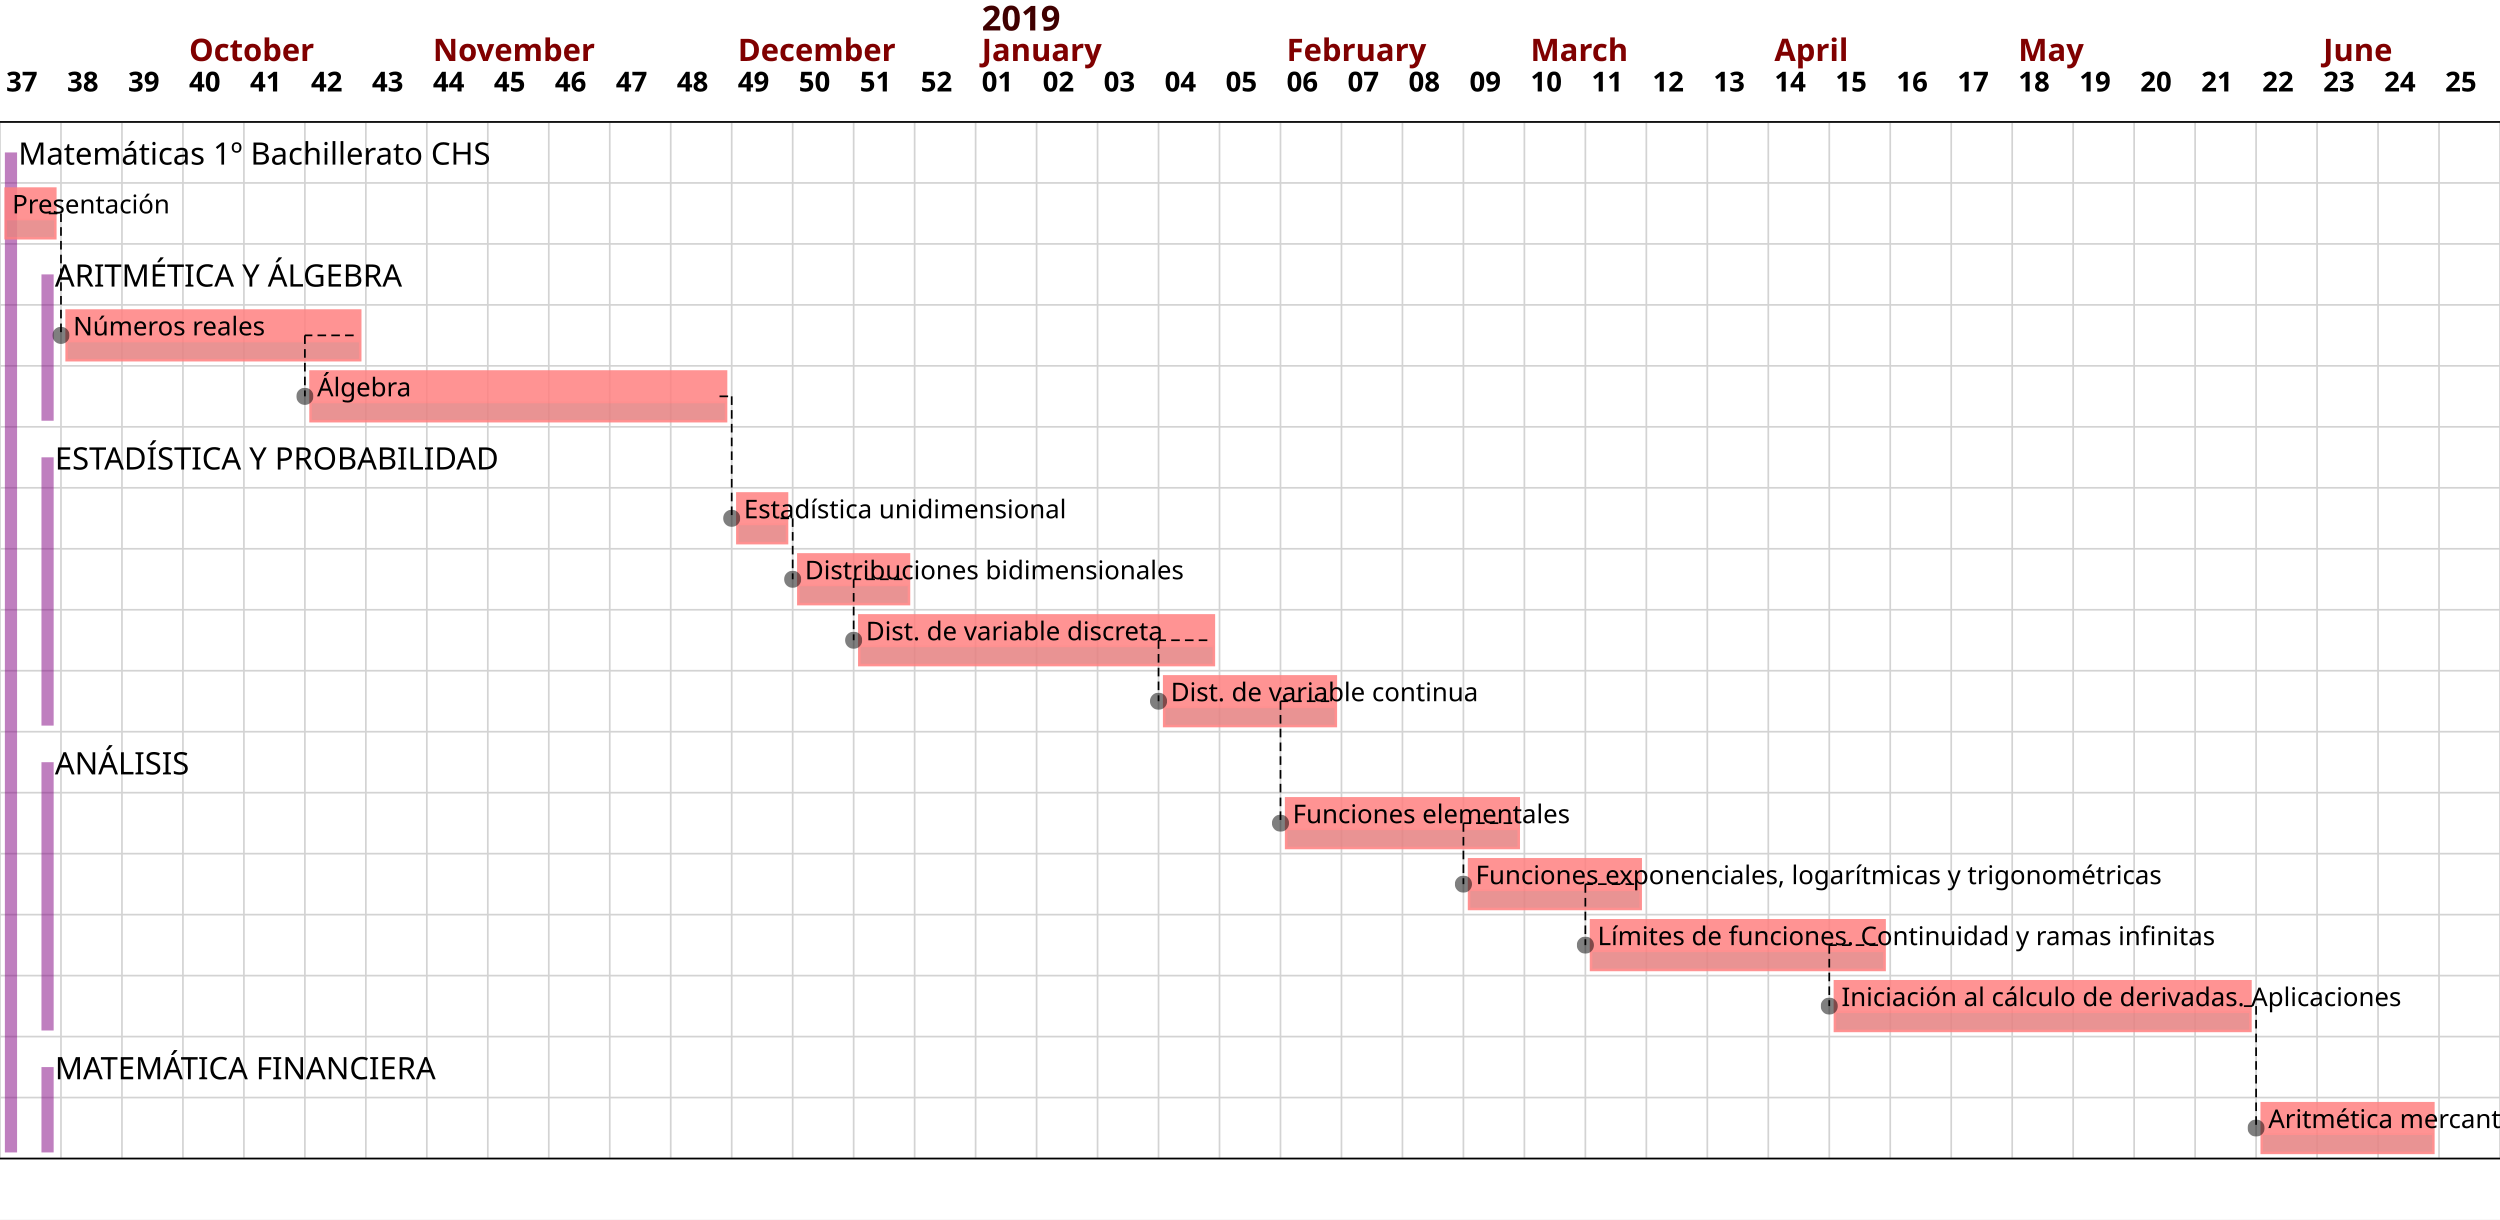
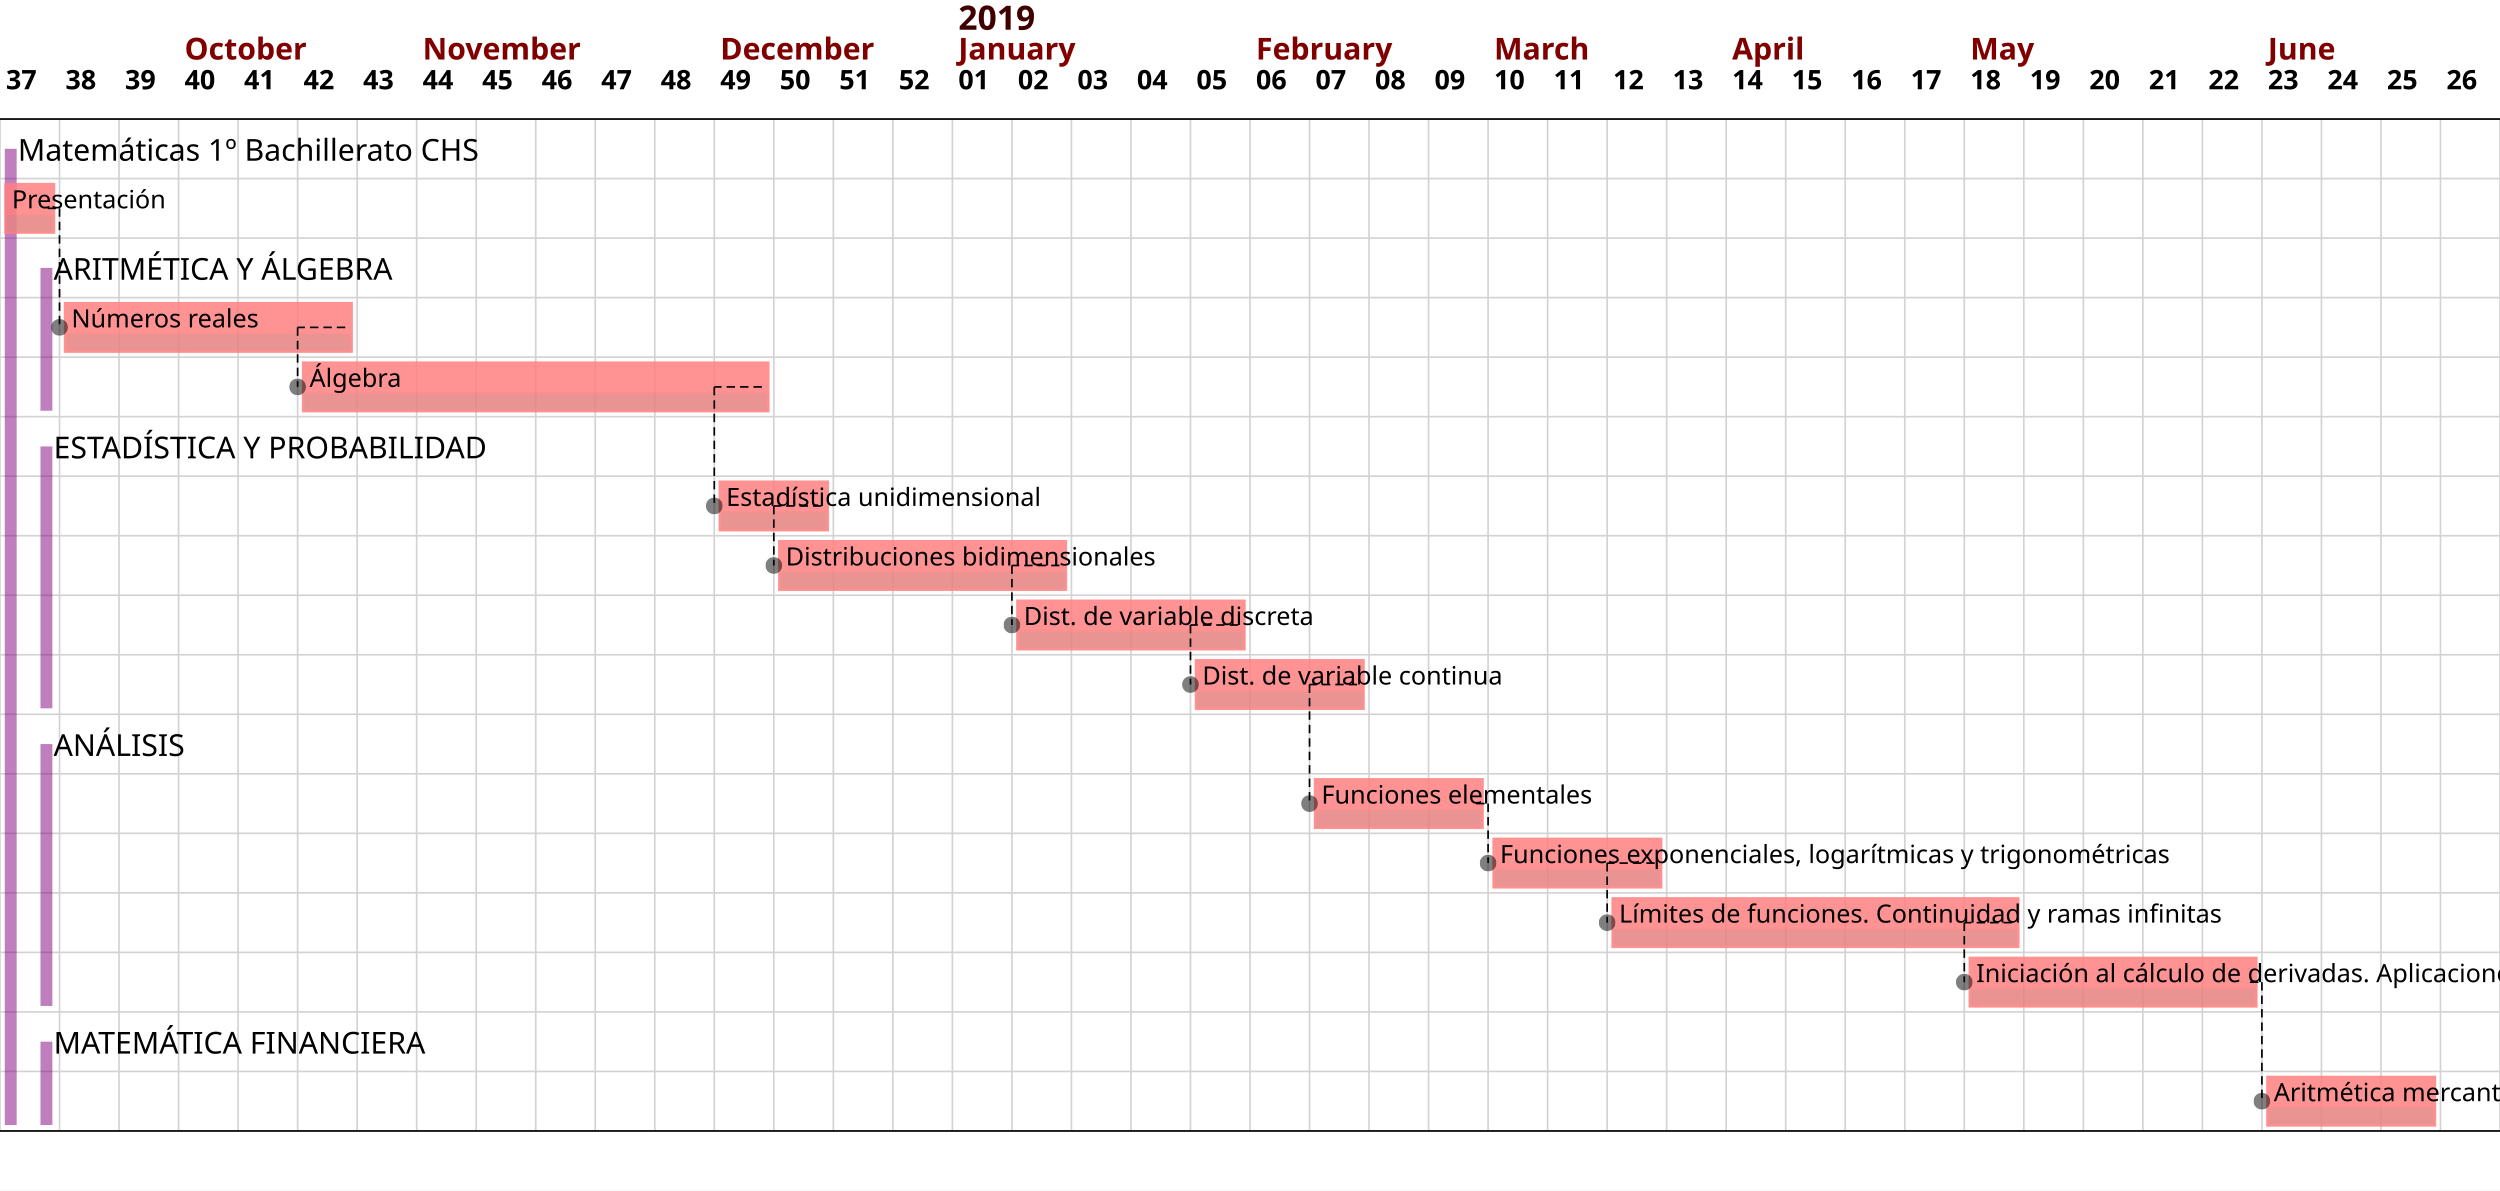
- <svg xmlns="http://www.w3.org/2000/svg" baseProfile="full" height="708.661" version="1.1" width="1452.756">
+ <svg xmlns="http://www.w3.org/2000/svg" baseProfile="full" height="708.661" version="1.1" width="1488.189">
  <defs />
-   <rect fill="white" height="708.661" opacity="1" stroke-width="0" width="1452.756" x="0.0" y="0.0" />
+   <rect fill="white" height="708.661" opacity="1" stroke-width="0" width="1488.189" x="0.0" y="0.0" />
  <g>
    <g id="vlines" stroke="lightgray">
      <line x1="0.0" x2="0.0" y1="70.866" y2="673.228" />
      <text fill="black" font-family="Arial Bold" font-size="16" font-weight="bold" stroke="black" stroke-width="0" x="3.543" y="53.15">37</text>
      <line x1="35.433" x2="35.433" y1="70.866" y2="673.228" />
      <text fill="black" font-family="Arial Bold" font-size="16" font-weight="bold" stroke="black" stroke-width="0" x="38.976" y="53.15">38</text>
      <line x1="70.866" x2="70.866" y1="70.866" y2="673.228" />
      <text fill="black" font-family="Arial Bold" font-size="16" font-weight="bold" stroke="black" stroke-width="0" x="74.409" y="53.15">39</text>
      <line x1="106.299" x2="106.299" y1="70.866" y2="673.228" />
      <text fill="#800000" font-family="Arial Bold" font-size="18" font-weight="bold" stroke="#800000" stroke-width="0" x="109.843" y="35.433">October</text>
      <text fill="black" font-family="Arial Bold" font-size="16" font-weight="bold" stroke="black" stroke-width="0" x="109.843" y="53.15">40</text>
      <line x1="141.732" x2="141.732" y1="70.866" y2="673.228" />
      <text fill="black" font-family="Arial Bold" font-size="16" font-weight="bold" stroke="black" stroke-width="0" x="145.276" y="53.15">41</text>
      <line x1="177.165" x2="177.165" y1="70.866" y2="673.228" />
      <text fill="black" font-family="Arial Bold" font-size="16" font-weight="bold" stroke="black" stroke-width="0" x="180.709" y="53.15">42</text>
      <line x1="212.598" x2="212.598" y1="70.866" y2="673.228" />
      <text fill="black" font-family="Arial Bold" font-size="16" font-weight="bold" stroke="black" stroke-width="0" x="216.142" y="53.15">43</text>
      <line x1="248.031" x2="248.031" y1="70.866" y2="673.228" />
      <text fill="#800000" font-family="Arial Bold" font-size="18" font-weight="bold" stroke="#800000" stroke-width="0" x="251.575" y="35.433">November</text>
      <text fill="black" font-family="Arial Bold" font-size="16" font-weight="bold" stroke="black" stroke-width="0" x="251.575" y="53.15">44</text>
      <line x1="283.465" x2="283.465" y1="70.866" y2="673.228" />
      <text fill="black" font-family="Arial Bold" font-size="16" font-weight="bold" stroke="black" stroke-width="0" x="287.008" y="53.15">45</text>
      <line x1="318.898" x2="318.898" y1="70.866" y2="673.228" />
      <text fill="black" font-family="Arial Bold" font-size="16" font-weight="bold" stroke="black" stroke-width="0" x="322.441" y="53.15">46</text>
      <line x1="354.331" x2="354.331" y1="70.866" y2="673.228" />
      <text fill="black" font-family="Arial Bold" font-size="16" font-weight="bold" stroke="black" stroke-width="0" x="357.874" y="53.15">47</text>
      <line x1="389.764" x2="389.764" y1="70.866" y2="673.228" />
      <text fill="black" font-family="Arial Bold" font-size="16" font-weight="bold" stroke="black" stroke-width="0" x="393.307" y="53.15">48</text>
      <line x1="425.197" x2="425.197" y1="70.866" y2="673.228" />
      <text fill="#800000" font-family="Arial Bold" font-size="18" font-weight="bold" stroke="#800000" stroke-width="0" x="428.74" y="35.433">December</text>
      <text fill="black" font-family="Arial Bold" font-size="16" font-weight="bold" stroke="black" stroke-width="0" x="428.74" y="53.15">49</text>
      <line x1="460.63" x2="460.63" y1="70.866" y2="673.228" />
      <text fill="black" font-family="Arial Bold" font-size="16" font-weight="bold" stroke="black" stroke-width="0" x="464.173" y="53.15">50</text>
      <line x1="496.063" x2="496.063" y1="70.866" y2="673.228" />
      <text fill="black" font-family="Arial Bold" font-size="16" font-weight="bold" stroke="black" stroke-width="0" x="499.606" y="53.15">51</text>
      <line x1="531.496" x2="531.496" y1="70.866" y2="673.228" />
      <text fill="black" font-family="Arial Bold" font-size="16" font-weight="bold" stroke="black" stroke-width="0" x="535.039" y="53.15">52</text>
      <line x1="566.929" x2="566.929" y1="70.866" y2="673.228" />
      <text fill="#400000" font-family="Arial Bold" font-size="20" font-weight="bold" stroke="#400000" stroke-width="0" x="570.472" y="17.717">2019</text>
      <text fill="#800000" font-family="Arial Bold" font-size="18" font-weight="bold" stroke="#800000" stroke-width="0" x="570.472" y="35.433">January</text>
      <text fill="black" font-family="Arial Bold" font-size="16" font-weight="bold" stroke="black" stroke-width="0" x="570.472" y="53.15">01</text>
      <line x1="602.362" x2="602.362" y1="70.866" y2="673.228" />
      <text fill="black" font-family="Arial Bold" font-size="16" font-weight="bold" stroke="black" stroke-width="0" x="605.905" y="53.15">02</text>
      <line x1="637.795" x2="637.795" y1="70.866" y2="673.228" />
      <text fill="black" font-family="Arial Bold" font-size="16" font-weight="bold" stroke="black" stroke-width="0" x="641.339" y="53.15">03</text>
      <line x1="673.228" x2="673.228" y1="70.866" y2="673.228" />
      <text fill="black" font-family="Arial Bold" font-size="16" font-weight="bold" stroke="black" stroke-width="0" x="676.772" y="53.15">04</text>
      <line x1="708.661" x2="708.661" y1="70.866" y2="673.228" />
      <text fill="black" font-family="Arial Bold" font-size="16" font-weight="bold" stroke="black" stroke-width="0" x="712.205" y="53.15">05</text>
      <line x1="744.094" x2="744.094" y1="70.866" y2="673.228" />
      <text fill="#800000" font-family="Arial Bold" font-size="18" font-weight="bold" stroke="#800000" stroke-width="0" x="747.638" y="35.433">February</text>
      <text fill="black" font-family="Arial Bold" font-size="16" font-weight="bold" stroke="black" stroke-width="0" x="747.638" y="53.15">06</text>
      <line x1="779.528" x2="779.528" y1="70.866" y2="673.228" />
      <text fill="black" font-family="Arial Bold" font-size="16" font-weight="bold" stroke="black" stroke-width="0" x="783.071" y="53.15">07</text>
      <line x1="814.961" x2="814.961" y1="70.866" y2="673.228" />
      <text fill="black" font-family="Arial Bold" font-size="16" font-weight="bold" stroke="black" stroke-width="0" x="818.504" y="53.15">08</text>
      <line x1="850.394" x2="850.394" y1="70.866" y2="673.228" />
      <text fill="black" font-family="Arial Bold" font-size="16" font-weight="bold" stroke="black" stroke-width="0" x="853.937" y="53.15">09</text>
      <line x1="885.827" x2="885.827" y1="70.866" y2="673.228" />
      <text fill="#800000" font-family="Arial Bold" font-size="18" font-weight="bold" stroke="#800000" stroke-width="0" x="889.37" y="35.433">March</text>
      <text fill="black" font-family="Arial Bold" font-size="16" font-weight="bold" stroke="black" stroke-width="0" x="889.37" y="53.15">10</text>
      <line x1="921.26" x2="921.26" y1="70.866" y2="673.228" />
      <text fill="black" font-family="Arial Bold" font-size="16" font-weight="bold" stroke="black" stroke-width="0" x="924.803" y="53.15">11</text>
      <line x1="956.693" x2="956.693" y1="70.866" y2="673.228" />
      <text fill="black" font-family="Arial Bold" font-size="16" font-weight="bold" stroke="black" stroke-width="0" x="960.236" y="53.15">12</text>
      <line x1="992.126" x2="992.126" y1="70.866" y2="673.228" />
      <text fill="black" font-family="Arial Bold" font-size="16" font-weight="bold" stroke="black" stroke-width="0" x="995.669" y="53.15">13</text>
      <line x1="1027.559" x2="1027.559" y1="70.866" y2="673.228" />
      <text fill="#800000" font-family="Arial Bold" font-size="18" font-weight="bold" stroke="#800000" stroke-width="0" x="1031.102" y="35.433">April</text>
      <text fill="black" font-family="Arial Bold" font-size="16" font-weight="bold" stroke="black" stroke-width="0" x="1031.102" y="53.15">14</text>
      <line x1="1062.992" x2="1062.992" y1="70.866" y2="673.228" />
      <text fill="black" font-family="Arial Bold" font-size="16" font-weight="bold" stroke="black" stroke-width="0" x="1066.535" y="53.15">15</text>
      <line x1="1098.425" x2="1098.425" y1="70.866" y2="673.228" />
      <text fill="black" font-family="Arial Bold" font-size="16" font-weight="bold" stroke="black" stroke-width="0" x="1101.968" y="53.15">16</text>
      <line x1="1133.858" x2="1133.858" y1="70.866" y2="673.228" />
      <text fill="black" font-family="Arial Bold" font-size="16" font-weight="bold" stroke="black" stroke-width="0" x="1137.402" y="53.15">17</text>
      <line x1="1169.291" x2="1169.291" y1="70.866" y2="673.228" />
      <text fill="#800000" font-family="Arial Bold" font-size="18" font-weight="bold" stroke="#800000" stroke-width="0" x="1172.835" y="35.433">May</text>
      <text fill="black" font-family="Arial Bold" font-size="16" font-weight="bold" stroke="black" stroke-width="0" x="1172.835" y="53.15">18</text>
      <line x1="1204.724" x2="1204.724" y1="70.866" y2="673.228" />
      <text fill="black" font-family="Arial Bold" font-size="16" font-weight="bold" stroke="black" stroke-width="0" x="1208.268" y="53.15">19</text>
      <line x1="1240.157" x2="1240.157" y1="70.866" y2="673.228" />
      <text fill="black" font-family="Arial Bold" font-size="16" font-weight="bold" stroke="black" stroke-width="0" x="1243.701" y="53.15">20</text>
      <line x1="1275.591" x2="1275.591" y1="70.866" y2="673.228" />
      <text fill="black" font-family="Arial Bold" font-size="16" font-weight="bold" stroke="black" stroke-width="0" x="1279.134" y="53.15">21</text>
      <line x1="1311.024" x2="1311.024" y1="70.866" y2="673.228" />
      <text fill="black" font-family="Arial Bold" font-size="16" font-weight="bold" stroke="black" stroke-width="0" x="1314.567" y="53.15">22</text>
      <line x1="1346.457" x2="1346.457" y1="70.866" y2="673.228" />
      <text fill="#800000" font-family="Arial Bold" font-size="18" font-weight="bold" stroke="#800000" stroke-width="0" x="1350" y="35.433">June</text>
      <text fill="black" font-family="Arial Bold" font-size="16" font-weight="bold" stroke="black" stroke-width="0" x="1350" y="53.15">23</text>
      <line x1="1381.89" x2="1381.89" y1="70.866" y2="673.228" />
      <text fill="black" font-family="Arial Bold" font-size="16" font-weight="bold" stroke="black" stroke-width="0" x="1385.433" y="53.15">24</text>
      <line x1="1417.323" x2="1417.323" y1="70.866" y2="673.228" />
      <text fill="black" font-family="Arial Bold" font-size="16" font-weight="bold" stroke="black" stroke-width="0" x="1420.866" y="53.15">25</text>
      <line x1="1452.756" x2="1452.756" y1="70.866" y2="673.228" />
+       <text fill="black" font-family="Arial Bold" font-size="16" font-weight="bold" stroke="black" stroke-width="0" x="1456.299" y="53.15">26</text>
+       <line x1="1488.189" x2="1488.189" y1="70.866" y2="673.228" />
    </g>
    <g id="hlines" stroke="lightgray">
-       <line x1="0.0" x2="1452.756" y1="70.866" y2="70.866" />
-       <line x1="0.0" x2="1452.756" y1="106.299" y2="106.299" />
-       <line x1="0.0" x2="1452.756" y1="141.732" y2="141.732" />
-       <line x1="0.0" x2="1452.756" y1="177.165" y2="177.165" />
-       <line x1="0.0" x2="1452.756" y1="212.598" y2="212.598" />
-       <line x1="0.0" x2="1452.756" y1="248.031" y2="248.031" />
-       <line x1="0.0" x2="1452.756" y1="283.465" y2="283.465" />
-       <line x1="0.0" x2="1452.756" y1="318.898" y2="318.898" />
-       <line x1="0.0" x2="1452.756" y1="354.331" y2="354.331" />
-       <line x1="0.0" x2="1452.756" y1="389.764" y2="389.764" />
-       <line x1="0.0" x2="1452.756" y1="425.197" y2="425.197" />
-       <line x1="0.0" x2="1452.756" y1="460.63" y2="460.63" />
-       <line x1="0.0" x2="1452.756" y1="496.063" y2="496.063" />
-       <line x1="0.0" x2="1452.756" y1="531.496" y2="531.496" />
-       <line x1="0.0" x2="1452.756" y1="566.929" y2="566.929" />
-       <line x1="0.0" x2="1452.756" y1="602.362" y2="602.362" />
-       <line x1="0.0" x2="1452.756" y1="637.795" y2="637.795" />
-       <line x1="0.0" x2="1452.756" y1="673.228" y2="673.228" />
+       <line x1="0.0" x2="1488.189" y1="70.866" y2="70.866" />
+       <line x1="0.0" x2="1488.189" y1="106.299" y2="106.299" />
+       <line x1="0.0" x2="1488.189" y1="141.732" y2="141.732" />
+       <line x1="0.0" x2="1488.189" y1="177.165" y2="177.165" />
+       <line x1="0.0" x2="1488.189" y1="212.598" y2="212.598" />
+       <line x1="0.0" x2="1488.189" y1="248.031" y2="248.031" />
+       <line x1="0.0" x2="1488.189" y1="283.465" y2="283.465" />
+       <line x1="0.0" x2="1488.189" y1="318.898" y2="318.898" />
+       <line x1="0.0" x2="1488.189" y1="354.331" y2="354.331" />
+       <line x1="0.0" x2="1488.189" y1="389.764" y2="389.764" />
+       <line x1="0.0" x2="1488.189" y1="425.197" y2="425.197" />
+       <line x1="0.0" x2="1488.189" y1="460.63" y2="460.63" />
+       <line x1="0.0" x2="1488.189" y1="496.063" y2="496.063" />
+       <line x1="0.0" x2="1488.189" y1="531.496" y2="531.496" />
+       <line x1="0.0" x2="1488.189" y1="566.929" y2="566.929" />
+       <line x1="0.0" x2="1488.189" y1="602.362" y2="602.362" />
+       <line x1="0.0" x2="1488.189" y1="637.795" y2="637.795" />
+       <line x1="0.0" x2="1488.189" y1="673.228" y2="673.228" />
    </g>
-     <line stroke="black" x1="0.0" x2="1452.756" y1="70.866" y2="70.866" />
-     <line stroke="black" x1="0.0" x2="1452.756" y1="673.228" y2="673.228" />
+     <line stroke="black" x1="0.0" x2="1488.189" y1="70.866" y2="70.866" />
+     <line stroke="black" x1="0.0" x2="1488.189" y1="673.228" y2="673.228" />
  </g>
  <g>
    <g>
      <text fill="black" font-family="Arial Bold" font-size="18" stroke="black" stroke-width="0.001" x="10.63" y="95.669">Matemáticas 1º Bachillerato CHS</text>
      <rect fill="purple" height="581.102" opacity="0.5" stroke="lightgray" stroke-width="0" width="7.087" x="2.835" y="88.583" />
      <g>
        <g id="Presentación">
          <rect fill="#FF8080" height="28.346" opacity="0.85" stroke="#FF8080" stroke-width="2" width="28.346" x="3.543" y="109.843" />
          <rect fill="#909090" height="10.63" opacity="0.2" stroke="#FF8080" stroke-width="1" width="28.346" x="3.543" y="127.559" />
          <text fill="black" font-family="Arial Bold" font-size="15" stroke="black" stroke-width="0.001" x="7.087" y="124.016">Presentación</text>
        </g>
        <g>
          <text fill="black" font-family="Arial Bold" font-size="18" stroke="black" stroke-width="0.001" x="31.89" y="166.535">ARITMÉTICA Y ÁLGEBRA</text>
          <rect fill="purple" height="85.039" opacity="0.5" stroke="lightgray" stroke-width="0" width="7.087" x="24.094" y="159.449" />
          <g>
            <g id="Números_reales">
              <rect fill="#FF8080" height="28.346" opacity="0.85" stroke="#FF8080" stroke-width="2" width="170.079" x="38.976" y="180.709" />
              <rect fill="#909090" height="10.63" opacity="0.2" stroke="#FF8080" stroke-width="1" width="170.079" x="38.976" y="198.425" />
              <text fill="black" font-family="Arial Bold" font-size="15" stroke="black" stroke-width="0.001" x="42.52" y="194.882">Números reales</text>
            </g>
            <g id="Álgebra">
-               <rect fill="#FF8080" height="28.346" opacity="0.85" stroke="#FF8080" stroke-width="2" width="240.945" x="180.709" y="216.142" />
-               <rect fill="#909090" height="10.63" opacity="0.2" stroke="#FF8080" stroke-width="1" width="240.945" x="180.709" y="233.858" />
+               <rect fill="#FF8080" height="28.346" opacity="0.85" stroke="#FF8080" stroke-width="2" width="276.378" x="180.709" y="216.142" />
+               <rect fill="#909090" height="10.63" opacity="0.2" stroke="#FF8080" stroke-width="1" width="276.378" x="180.709" y="233.858" />
              <text fill="black" font-family="Arial Bold" font-size="15" stroke="black" stroke-width="0.001" x="184.252" y="230.315">Álgebra</text>
            </g>
          </g>
        </g>
        <g>
          <text fill="black" font-family="Arial Bold" font-size="18" stroke="black" stroke-width="0.001" x="31.89" y="272.835">ESTADÍSTICA Y PROBABILIDAD</text>
          <rect fill="purple" height="155.906" opacity="0.5" stroke="lightgray" stroke-width="0" width="7.087" x="24.094" y="265.748" />
          <g>
            <g id="Estadística_unidimensional">
-               <rect fill="#FF8080" height="28.346" opacity="0.85" stroke="#FF8080" stroke-width="2" width="28.346" x="428.74" y="287.008" />
-               <rect fill="#909090" height="10.63" opacity="0.2" stroke="#FF8080" stroke-width="1" width="28.346" x="428.74" y="304.724" />
+               <rect fill="#FF8080" height="28.346" opacity="0.85" stroke="#FF8080" stroke-width="2" width="63.78" x="428.74" y="287.008" />
+               <rect fill="#909090" height="10.63" opacity="0.2" stroke="#FF8080" stroke-width="1" width="63.78" x="428.74" y="304.724" />
              <text fill="black" font-family="Arial Bold" font-size="15" stroke="black" stroke-width="0.001" x="432.283" y="301.181">Estadística unidimensional</text>
            </g>
            <g id="Distribuciones_bidimensionales">
-               <rect fill="#FF8080" height="28.346" opacity="0.85" stroke="#FF8080" stroke-width="2" width="63.78" x="464.173" y="322.441" />
-               <rect fill="#909090" height="10.63" opacity="0.2" stroke="#FF8080" stroke-width="1" width="63.78" x="464.173" y="340.157" />
+               <rect fill="#FF8080" height="28.346" opacity="0.85" stroke="#FF8080" stroke-width="2" width="170.079" x="464.173" y="322.441" />
+               <rect fill="#909090" height="10.63" opacity="0.2" stroke="#FF8080" stroke-width="1" width="170.079" x="464.173" y="340.157" />
              <text fill="black" font-family="Arial Bold" font-size="15" stroke="black" stroke-width="0.001" x="467.717" y="336.614">Distribuciones bidimensionales</text>
            </g>
            <g id="Dist._de_variable_discreta">
-               <rect fill="#FF8080" height="28.346" opacity="0.85" stroke="#FF8080" stroke-width="2" width="205.512" x="499.606" y="357.874" />
-               <rect fill="#909090" height="10.63" opacity="0.2" stroke="#FF8080" stroke-width="1" width="205.512" x="499.606" y="375.591" />
-               <text fill="black" font-family="Arial Bold" font-size="15" stroke="black" stroke-width="0.001" x="503.15" y="372.047">Dist. de variable discreta</text>
+               <rect fill="#FF8080" height="28.346" opacity="0.85" stroke="#FF8080" stroke-width="2" width="134.646" x="605.905" y="357.874" />
+               <rect fill="#909090" height="10.63" opacity="0.2" stroke="#FF8080" stroke-width="1" width="134.646" x="605.905" y="375.591" />
+               <text fill="black" font-family="Arial Bold" font-size="15" stroke="black" stroke-width="0.001" x="609.449" y="372.047">Dist. de variable discreta</text>
            </g>
            <g id="Dist._de_variable_continua">
-               <rect fill="#FF8080" height="28.346" opacity="0.85" stroke="#FF8080" stroke-width="2" width="99.213" x="676.772" y="393.307" />
-               <rect fill="#909090" height="10.63" opacity="0.2" stroke="#FF8080" stroke-width="1" width="99.213" x="676.772" y="411.024" />
-               <text fill="black" font-family="Arial Bold" font-size="15" stroke="black" stroke-width="0.001" x="680.315" y="407.48">Dist. de variable continua</text>
+               <rect fill="#FF8080" height="28.346" opacity="0.85" stroke="#FF8080" stroke-width="2" width="99.213" x="712.205" y="393.307" />
+               <rect fill="#909090" height="10.63" opacity="0.2" stroke="#FF8080" stroke-width="1" width="99.213" x="712.205" y="411.024" />
+               <text fill="black" font-family="Arial Bold" font-size="15" stroke="black" stroke-width="0.001" x="715.748" y="407.48">Dist. de variable continua</text>
            </g>
          </g>
        </g>
        <g>
          <text fill="black" font-family="Arial Bold" font-size="18" stroke="black" stroke-width="0.001" x="31.89" y="450">ANÁLISIS</text>
          <rect fill="purple" height="155.906" opacity="0.5" stroke="lightgray" stroke-width="0" width="7.087" x="24.094" y="442.913" />
          <g>
            <g id="Funciones_elementales">
-               <rect fill="#FF8080" height="28.346" opacity="0.85" stroke="#FF8080" stroke-width="2" width="134.646" x="747.638" y="464.173" />
-               <rect fill="#909090" height="10.63" opacity="0.2" stroke="#FF8080" stroke-width="1" width="134.646" x="747.638" y="481.89" />
-               <text fill="black" font-family="Arial Bold" font-size="15" stroke="black" stroke-width="0.001" x="751.181" y="478.346">Funciones elementales</text>
+               <rect fill="#FF8080" height="28.346" opacity="0.85" stroke="#FF8080" stroke-width="2" width="99.213" x="783.071" y="464.173" />
+               <rect fill="#909090" height="10.63" opacity="0.2" stroke="#FF8080" stroke-width="1" width="99.213" x="783.071" y="481.89" />
+               <text fill="black" font-family="Arial Bold" font-size="15" stroke="black" stroke-width="0.001" x="786.614" y="478.346">Funciones elementales</text>
            </g>
            <g id="Funciones_exponenciales__logarítmicas_y_trigonométricas">
-               <rect fill="#FF8080" height="28.346" opacity="0.85" stroke="#FF8080" stroke-width="2" width="99.213" x="853.937" y="499.606" />
-               <rect fill="#909090" height="10.63" opacity="0.2" stroke="#FF8080" stroke-width="1" width="99.213" x="853.937" y="517.323" />
-               <text fill="black" font-family="Arial Bold" font-size="15" stroke="black" stroke-width="0.001" x="857.48" y="513.78">Funciones exponenciales, logarítmicas y trigonométricas</text>
+               <rect fill="#FF8080" height="28.346" opacity="0.85" stroke="#FF8080" stroke-width="2" width="99.213" x="889.37" y="499.606" />
+               <rect fill="#909090" height="10.63" opacity="0.2" stroke="#FF8080" stroke-width="1" width="99.213" x="889.37" y="517.323" />
+               <text fill="black" font-family="Arial Bold" font-size="15" stroke="black" stroke-width="0.001" x="892.913" y="513.78">Funciones exponenciales, logarítmicas y trigonométricas</text>
            </g>
            <g id="Límites_de_funciones._Continuidad_y_ramas_infinitas">
-               <rect fill="#FF8080" height="28.346" opacity="0.85" stroke="#FF8080" stroke-width="2" width="170.079" x="924.803" y="535.039" />
-               <rect fill="#909090" height="10.63" opacity="0.2" stroke="#FF8080" stroke-width="1" width="170.079" x="924.803" y="552.756" />
-               <text fill="black" font-family="Arial Bold" font-size="15" stroke="black" stroke-width="0.001" x="928.346" y="549.213">Límites de funciones. Continuidad y ramas infinitas</text>
+               <rect fill="#FF8080" height="28.346" opacity="0.85" stroke="#FF8080" stroke-width="2" width="240.945" x="960.236" y="535.039" />
+               <rect fill="#909090" height="10.63" opacity="0.2" stroke="#FF8080" stroke-width="1" width="240.945" x="960.236" y="552.756" />
+               <text fill="black" font-family="Arial Bold" font-size="15" stroke="black" stroke-width="0.001" x="963.78" y="549.213">Límites de funciones. Continuidad y ramas infinitas</text>
            </g>
            <g id="Iniciación_al_cálculo_de_derivadas._Aplicaciones">
-               <rect fill="#FF8080" height="28.346" opacity="0.85" stroke="#FF8080" stroke-width="2" width="240.945" x="1066.535" y="570.472" />
-               <rect fill="#909090" height="10.63" opacity="0.2" stroke="#FF8080" stroke-width="1" width="240.945" x="1066.535" y="588.189" />
-               <text fill="black" font-family="Arial Bold" font-size="15" stroke="black" stroke-width="0.001" x="1070.079" y="584.646">Iniciación al cálculo de derivadas. Aplicaciones</text>
+               <rect fill="#FF8080" height="28.346" opacity="0.85" stroke="#FF8080" stroke-width="2" width="170.079" x="1172.835" y="570.472" />
+               <rect fill="#909090" height="10.63" opacity="0.2" stroke="#FF8080" stroke-width="1" width="170.079" x="1172.835" y="588.189" />
+               <text fill="black" font-family="Arial Bold" font-size="15" stroke="black" stroke-width="0.001" x="1176.378" y="584.646">Iniciación al cálculo de derivadas. Aplicaciones</text>
            </g>
          </g>
        </g>
        <g>
          <text fill="black" font-family="Arial Bold" font-size="18" stroke="black" stroke-width="0.001" x="31.89" y="627.165">MATEMÁTICA FINANCIERA</text>
          <rect fill="purple" height="49.606" opacity="0.5" stroke="lightgray" stroke-width="0" width="7.087" x="24.094" y="620.079" />
          <g>
            <g id="Aritmética_mercantil">
-               <rect fill="#FF8080" height="28.346" opacity="0.85" stroke="#FF8080" stroke-width="2" width="99.213" x="1314.567" y="641.339" />
-               <rect fill="#909090" height="10.63" opacity="0.2" stroke="#FF8080" stroke-width="1" width="99.213" x="1314.567" y="659.055" />
-               <text fill="black" font-family="Arial Bold" font-size="15" stroke="black" stroke-width="0.001" x="1318.11" y="655.512">Aritmética mercantil</text>
+               <rect fill="#FF8080" height="28.346" opacity="0.85" stroke="#FF8080" stroke-width="2" width="99.213" x="1350" y="641.339" />
+               <rect fill="#909090" height="10.63" opacity="0.2" stroke="#FF8080" stroke-width="1" width="99.213" x="1350" y="659.055" />
+               <text fill="black" font-family="Arial Bold" font-size="15" stroke="black" stroke-width="0.001" x="1353.543" y="655.512">Aritmética mercantil</text>
            </g>
          </g>
        </g>
      </g>
    </g>
    <g>
      <g>
        <g>
          <line stroke="black" stroke-dasharray="5,3" x1="28.346" x2="35.433" y1="124.016" y2="124.016" />
-           <marker id="id60" markerHeight="10" markerWidth="10" refX="5" refY="5">
-             <circle cx="5" cy="5" fill="#000000" opacity="0.5" r="5" stroke-width="0" />
-           </marker>
-           <line marker-end="url(#id60)" stroke="black" stroke-dasharray="5,3" x1="35.433" x2="35.433" y1="124.016" y2="194.882" />
+           <marker id="id164" markerHeight="10" markerWidth="10" refX="5" refY="5">
+             <circle cx="5" cy="5" fill="#000000" opacity="0.5" r="5" stroke-width="0" />
+           </marker>
+           <line marker-end="url(#id164)" stroke="black" stroke-dasharray="5,3" x1="35.433" x2="35.433" y1="124.016" y2="194.882" />
        </g>
        <g>
          <line stroke="black" stroke-dasharray="5,3" x1="205.512" x2="177.165" y1="194.882" y2="194.882" />
-           <marker id="id61" markerHeight="10" markerWidth="10" refX="5" refY="5">
-             <circle cx="5" cy="5" fill="#000000" opacity="0.5" r="5" stroke-width="0" />
-           </marker>
-           <line marker-end="url(#id61)" stroke="black" stroke-dasharray="5,3" x1="177.165" x2="177.165" y1="194.882" y2="230.315" />
-         </g>
-       </g>
-       <g>
-         <g>
-           <line stroke="black" stroke-dasharray="5,3" x1="418.11" x2="425.197" y1="230.315" y2="230.315" />
-           <marker id="id62" markerHeight="10" markerWidth="10" refX="5" refY="5">
-             <circle cx="5" cy="5" fill="#000000" opacity="0.5" r="5" stroke-width="0" />
-           </marker>
-           <line marker-end="url(#id62)" stroke="black" stroke-dasharray="5,3" x1="425.197" x2="425.197" y1="230.315" y2="301.181" />
-         </g>
-         <g>
-           <line stroke="black" stroke-dasharray="5,3" x1="453.543" x2="460.63" y1="301.181" y2="301.181" />
-           <marker id="id63" markerHeight="10" markerWidth="10" refX="5" refY="5">
-             <circle cx="5" cy="5" fill="#000000" opacity="0.5" r="5" stroke-width="0" />
-           </marker>
-           <line marker-end="url(#id63)" stroke="black" stroke-dasharray="5,3" x1="460.63" x2="460.63" y1="301.181" y2="336.614" />
-         </g>
-         <g>
-           <line stroke="black" stroke-dasharray="5,3" x1="524.409" x2="496.063" y1="336.614" y2="336.614" />
-           <marker id="id64" markerHeight="10" markerWidth="10" refX="5" refY="5">
-             <circle cx="5" cy="5" fill="#000000" opacity="0.5" r="5" stroke-width="0" />
-           </marker>
-           <line marker-end="url(#id64)" stroke="black" stroke-dasharray="5,3" x1="496.063" x2="496.063" y1="336.614" y2="372.047" />
-         </g>
-         <g>
-           <line stroke="black" stroke-dasharray="5,3" x1="701.575" x2="673.228" y1="372.047" y2="372.047" />
-           <marker id="id65" markerHeight="10" markerWidth="10" refX="5" refY="5">
-             <circle cx="5" cy="5" fill="#000000" opacity="0.5" r="5" stroke-width="0" />
-           </marker>
-           <line marker-end="url(#id65)" stroke="black" stroke-dasharray="5,3" x1="673.228" x2="673.228" y1="372.047" y2="407.48" />
-         </g>
-       </g>
-       <g>
-         <g>
-           <line stroke="black" stroke-dasharray="5,3" x1="772.441" x2="744.094" y1="407.48" y2="407.48" />
-           <marker id="id66" markerHeight="10" markerWidth="10" refX="5" refY="5">
-             <circle cx="5" cy="5" fill="#000000" opacity="0.5" r="5" stroke-width="0" />
-           </marker>
-           <line marker-end="url(#id66)" stroke="black" stroke-dasharray="5,3" x1="744.094" x2="744.094" y1="407.48" y2="478.346" />
-         </g>
-         <g>
-           <line stroke="black" stroke-dasharray="5,3" x1="878.74" x2="850.394" y1="478.346" y2="478.346" />
-           <marker id="id67" markerHeight="10" markerWidth="10" refX="5" refY="5">
-             <circle cx="5" cy="5" fill="#000000" opacity="0.5" r="5" stroke-width="0" />
-           </marker>
-           <line marker-end="url(#id67)" stroke="black" stroke-dasharray="5,3" x1="850.394" x2="850.394" y1="478.346" y2="513.78" />
-         </g>
-         <g>
-           <line stroke="black" stroke-dasharray="5,3" x1="949.606" x2="921.26" y1="513.78" y2="513.78" />
-           <marker id="id68" markerHeight="10" markerWidth="10" refX="5" refY="5">
-             <circle cx="5" cy="5" fill="#000000" opacity="0.5" r="5" stroke-width="0" />
-           </marker>
-           <line marker-end="url(#id68)" stroke="black" stroke-dasharray="5,3" x1="921.26" x2="921.26" y1="513.78" y2="549.213" />
-         </g>
-         <g>
-           <line stroke="black" stroke-dasharray="5,3" x1="1091.339" x2="1062.992" y1="549.213" y2="549.213" />
-           <marker id="id69" markerHeight="10" markerWidth="10" refX="5" refY="5">
-             <circle cx="5" cy="5" fill="#000000" opacity="0.5" r="5" stroke-width="0" />
-           </marker>
-           <line marker-end="url(#id69)" stroke="black" stroke-dasharray="5,3" x1="1062.992" x2="1062.992" y1="549.213" y2="584.646" />
-         </g>
-       </g>
-       <g>
-         <g>
-           <line stroke="black" stroke-dasharray="5,3" x1="1303.937" x2="1311.024" y1="584.646" y2="584.646" />
-           <marker id="id70" markerHeight="10" markerWidth="10" refX="5" refY="5">
-             <circle cx="5" cy="5" fill="#000000" opacity="0.5" r="5" stroke-width="0" />
-           </marker>
-           <line marker-end="url(#id70)" stroke="black" stroke-dasharray="5,3" x1="1311.024" x2="1311.024" y1="584.646" y2="655.512" />
+           <marker id="id165" markerHeight="10" markerWidth="10" refX="5" refY="5">
+             <circle cx="5" cy="5" fill="#000000" opacity="0.5" r="5" stroke-width="0" />
+           </marker>
+           <line marker-end="url(#id165)" stroke="black" stroke-dasharray="5,3" x1="177.165" x2="177.165" y1="194.882" y2="230.315" />
+         </g>
+       </g>
+       <g>
+         <g>
+           <line stroke="black" stroke-dasharray="5,3" x1="453.543" x2="425.197" y1="230.315" y2="230.315" />
+           <marker id="id166" markerHeight="10" markerWidth="10" refX="5" refY="5">
+             <circle cx="5" cy="5" fill="#000000" opacity="0.5" r="5" stroke-width="0" />
+           </marker>
+           <line marker-end="url(#id166)" stroke="black" stroke-dasharray="5,3" x1="425.197" x2="425.197" y1="230.315" y2="301.181" />
+         </g>
+         <g>
+           <line stroke="black" stroke-dasharray="5,3" x1="488.976" x2="460.63" y1="301.181" y2="301.181" />
+           <marker id="id167" markerHeight="10" markerWidth="10" refX="5" refY="5">
+             <circle cx="5" cy="5" fill="#000000" opacity="0.5" r="5" stroke-width="0" />
+           </marker>
+           <line marker-end="url(#id167)" stroke="black" stroke-dasharray="5,3" x1="460.63" x2="460.63" y1="301.181" y2="336.614" />
+         </g>
+         <g>
+           <line stroke="black" stroke-dasharray="5,3" x1="630.709" x2="602.362" y1="336.614" y2="336.614" />
+           <marker id="id168" markerHeight="10" markerWidth="10" refX="5" refY="5">
+             <circle cx="5" cy="5" fill="#000000" opacity="0.5" r="5" stroke-width="0" />
+           </marker>
+           <line marker-end="url(#id168)" stroke="black" stroke-dasharray="5,3" x1="602.362" x2="602.362" y1="336.614" y2="372.047" />
+         </g>
+         <g>
+           <line stroke="black" stroke-dasharray="5,3" x1="737.008" x2="708.661" y1="372.047" y2="372.047" />
+           <marker id="id169" markerHeight="10" markerWidth="10" refX="5" refY="5">
+             <circle cx="5" cy="5" fill="#000000" opacity="0.5" r="5" stroke-width="0" />
+           </marker>
+           <line marker-end="url(#id169)" stroke="black" stroke-dasharray="5,3" x1="708.661" x2="708.661" y1="372.047" y2="407.48" />
+         </g>
+       </g>
+       <g>
+         <g>
+           <line stroke="black" stroke-dasharray="5,3" x1="807.874" x2="779.528" y1="407.48" y2="407.48" />
+           <marker id="id170" markerHeight="10" markerWidth="10" refX="5" refY="5">
+             <circle cx="5" cy="5" fill="#000000" opacity="0.5" r="5" stroke-width="0" />
+           </marker>
+           <line marker-end="url(#id170)" stroke="black" stroke-dasharray="5,3" x1="779.528" x2="779.528" y1="407.48" y2="478.346" />
+         </g>
+         <g>
+           <line stroke="black" stroke-dasharray="5,3" x1="878.74" x2="885.827" y1="478.346" y2="478.346" />
+           <marker id="id171" markerHeight="10" markerWidth="10" refX="5" refY="5">
+             <circle cx="5" cy="5" fill="#000000" opacity="0.5" r="5" stroke-width="0" />
+           </marker>
+           <line marker-end="url(#id171)" stroke="black" stroke-dasharray="5,3" x1="885.827" x2="885.827" y1="478.346" y2="513.78" />
+         </g>
+         <g>
+           <line stroke="black" stroke-dasharray="5,3" x1="985.039" x2="956.693" y1="513.78" y2="513.78" />
+           <marker id="id172" markerHeight="10" markerWidth="10" refX="5" refY="5">
+             <circle cx="5" cy="5" fill="#000000" opacity="0.5" r="5" stroke-width="0" />
+           </marker>
+           <line marker-end="url(#id172)" stroke="black" stroke-dasharray="5,3" x1="956.693" x2="956.693" y1="513.78" y2="549.213" />
+         </g>
+         <g>
+           <line stroke="black" stroke-dasharray="5,3" x1="1197.638" x2="1169.291" y1="549.213" y2="549.213" />
+           <marker id="id173" markerHeight="10" markerWidth="10" refX="5" refY="5">
+             <circle cx="5" cy="5" fill="#000000" opacity="0.5" r="5" stroke-width="0" />
+           </marker>
+           <line marker-end="url(#id173)" stroke="black" stroke-dasharray="5,3" x1="1169.291" x2="1169.291" y1="549.213" y2="584.646" />
+         </g>
+       </g>
+       <g>
+         <g>
+           <line stroke="black" stroke-dasharray="5,3" x1="1339.37" x2="1346.457" y1="584.646" y2="584.646" />
+           <marker id="id174" markerHeight="10" markerWidth="10" refX="5" refY="5">
+             <circle cx="5" cy="5" fill="#000000" opacity="0.5" r="5" stroke-width="0" />
+           </marker>
+           <line marker-end="url(#id174)" stroke="black" stroke-dasharray="5,3" x1="1346.457" x2="1346.457" y1="584.646" y2="655.512" />
        </g>
      </g>
    </g>
  </g>
</svg>
